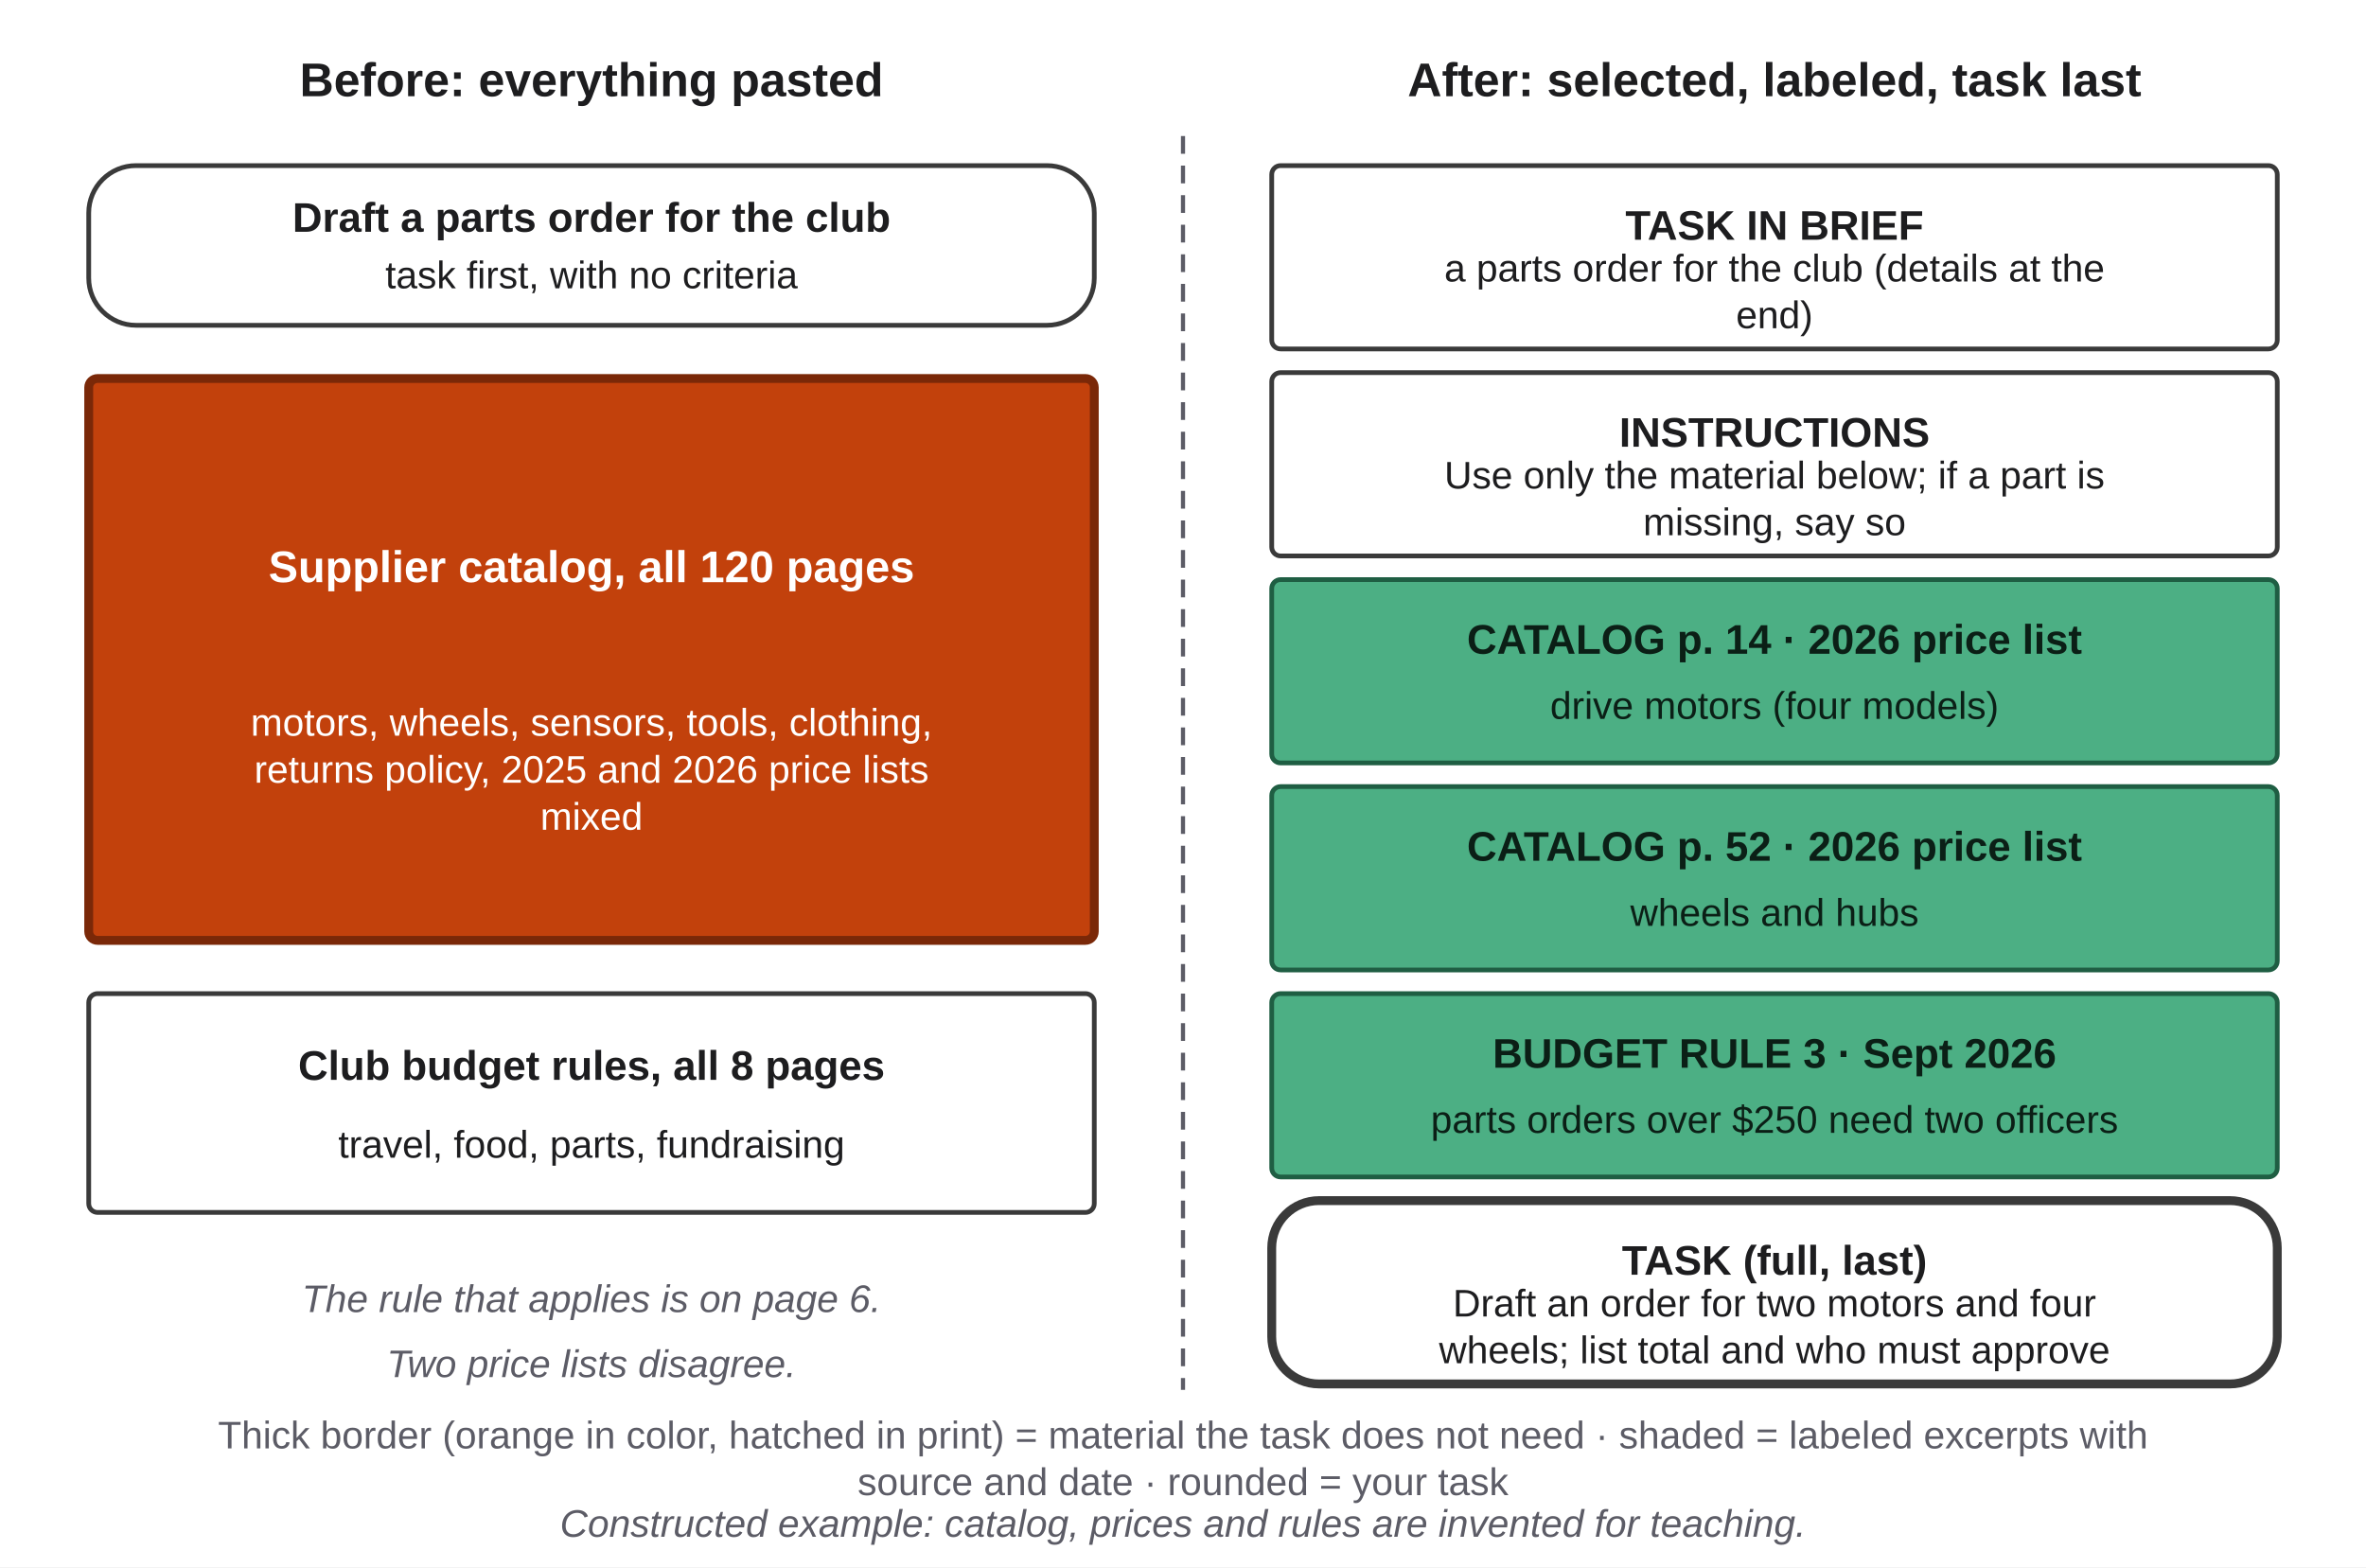
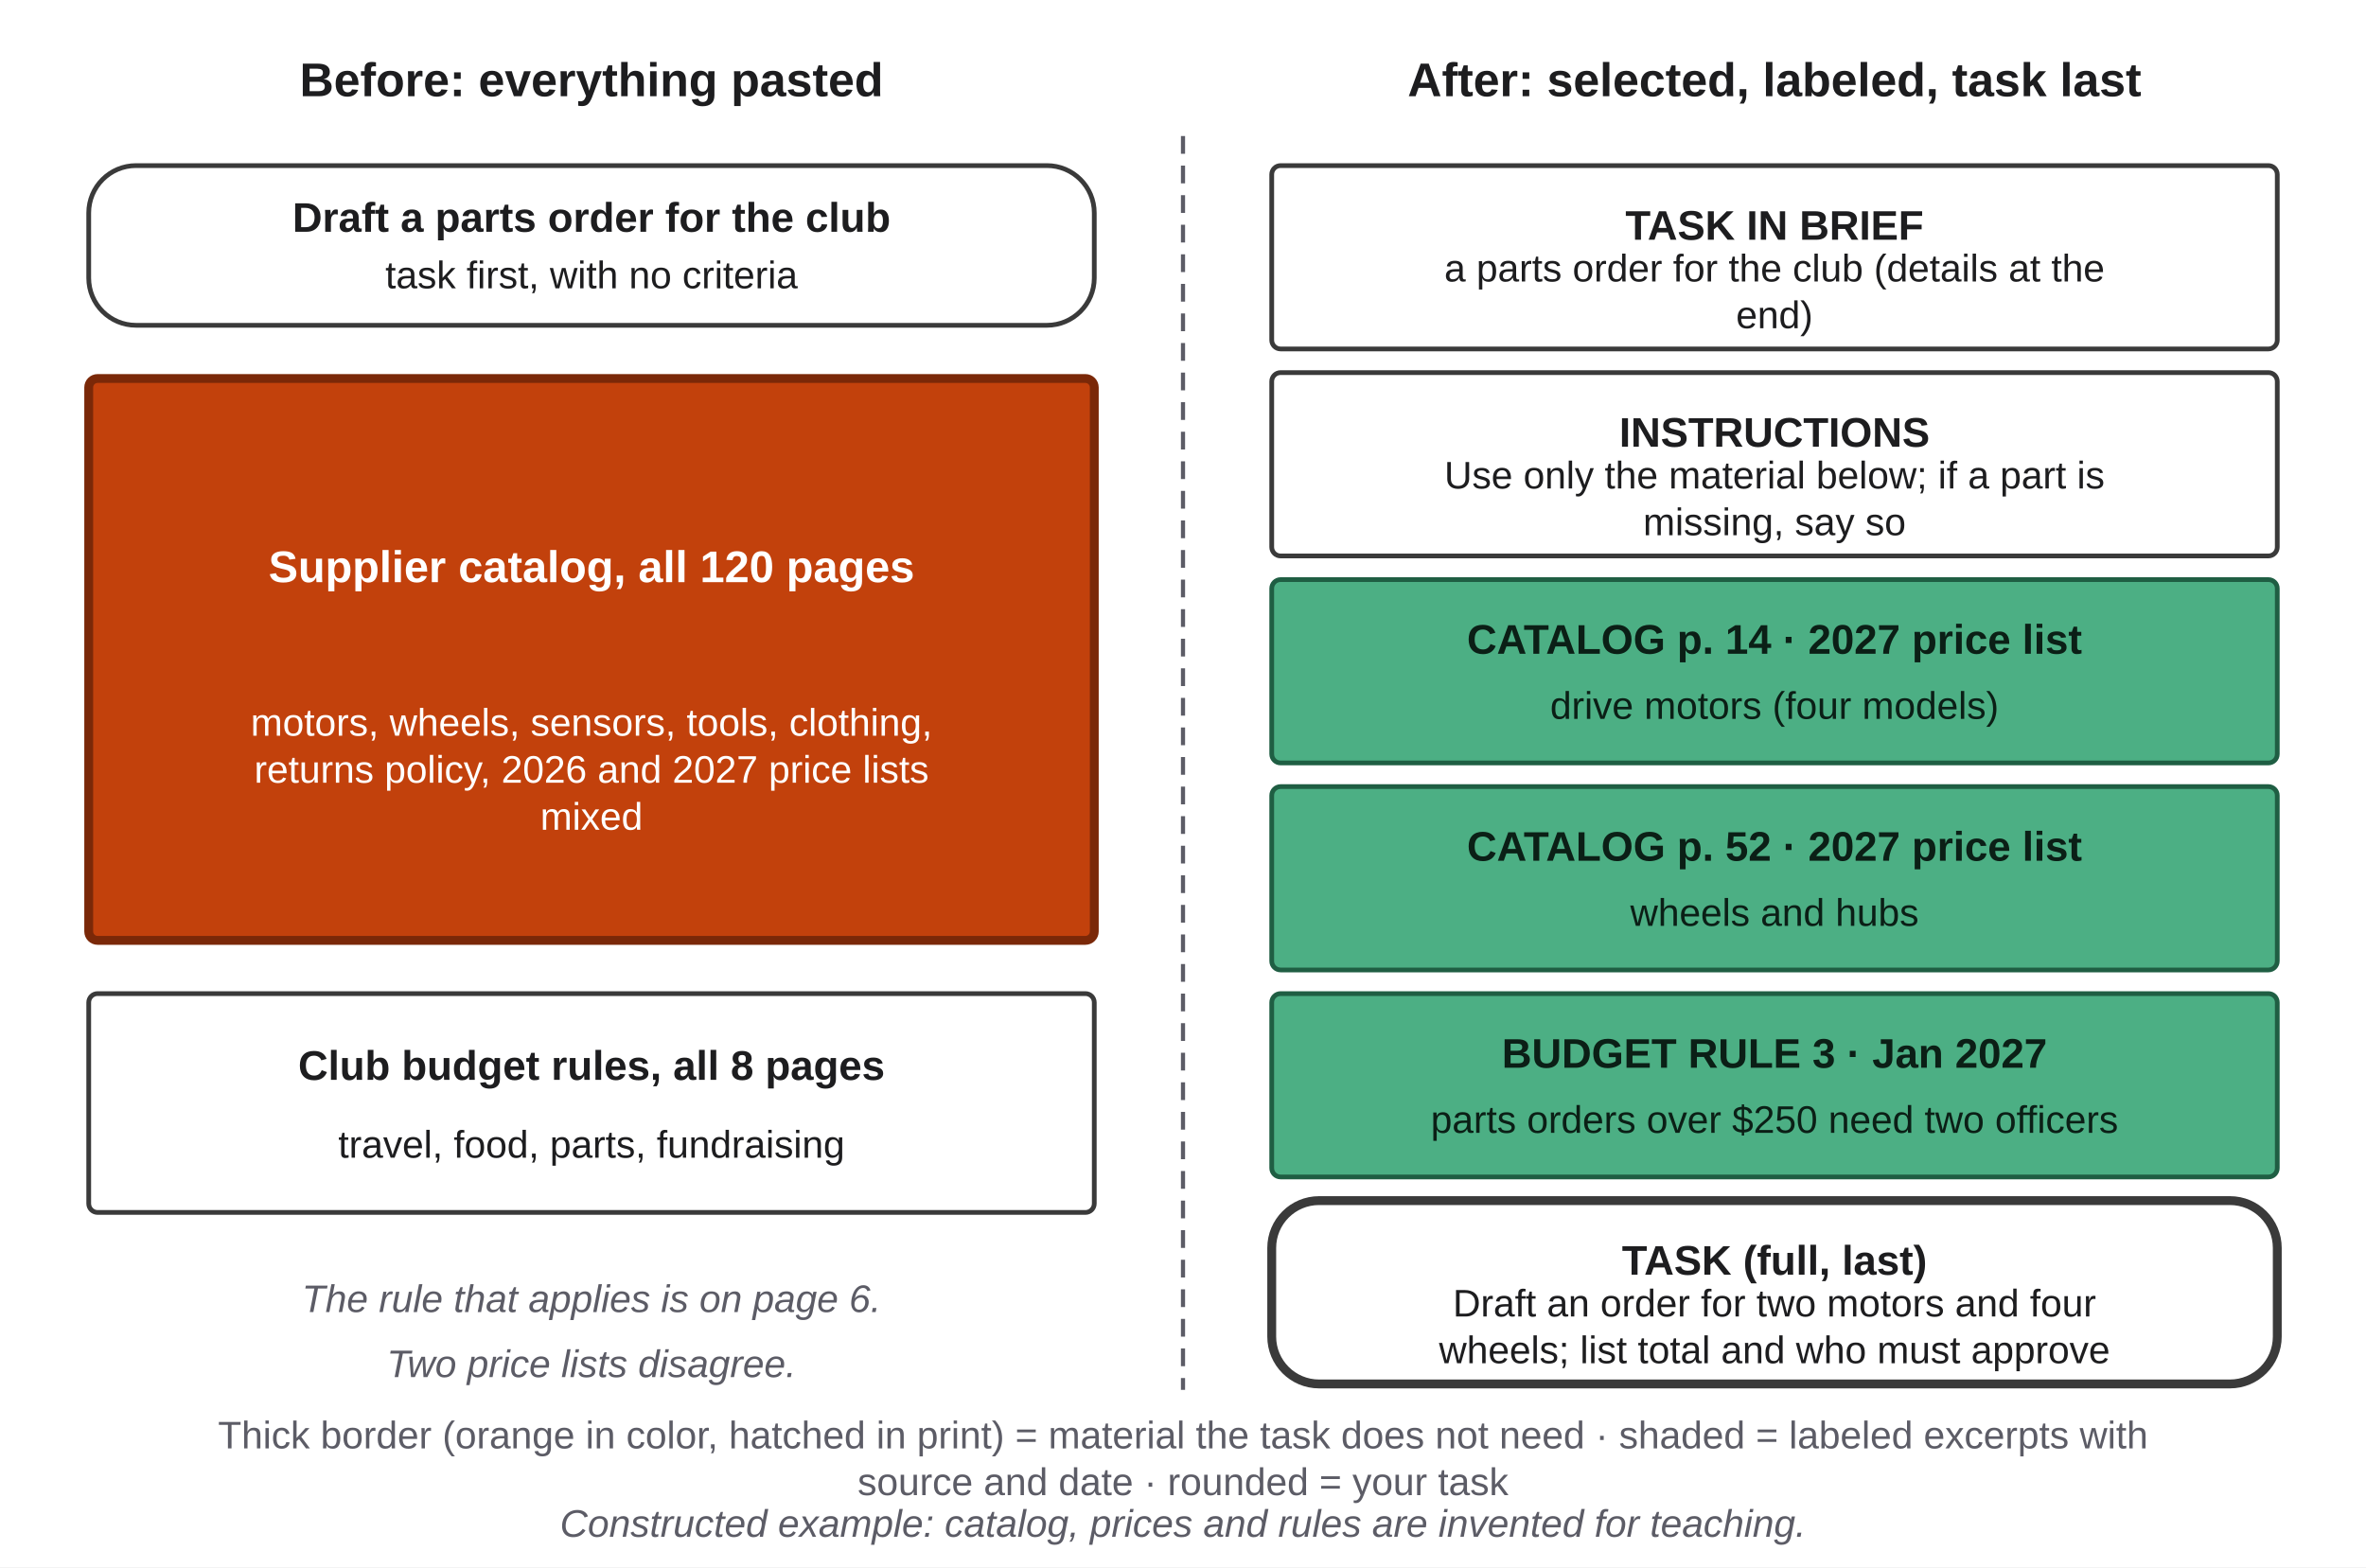
<svg xmlns="http://www.w3.org/2000/svg" viewBox="0 0 800 530" width="800" height="530" role="img" font-family="'Source Sans 3', 'Source Sans Pro', 'Helvetica Neue', Arial, sans-serif">
  <defs>
    <marker id="arrow-color" viewBox="0 0 10 10" refX="9" refY="5" markerWidth="7" markerHeight="7" orient="auto-start-reverse">
      <path d="M0,0 L10,5 L0,10 z" fill="#1D1D1F" />
    </marker>
    <pattern id="hatch" patternUnits="userSpaceOnUse" width="8" height="8" patternTransform="rotate(45)">
      <rect width="8" height="8" fill="#FFFFFF" />
      <line x1="0" y1="0" x2="0" y2="8" stroke="#9A9A9A" stroke-width="1.3" />
    </pattern>
    <pattern id="dots" patternUnits="userSpaceOnUse" width="7" height="7">
      <rect width="7" height="7" fill="#FFFFFF" />
      <circle cx="3.5" cy="3.5" r="1.2" fill="#000" />
    </pattern>
  </defs>
  <rect width="800" height="530" fill="#FFFFFF" />
  <text x="200.0" y="28.0" font-size="16" font-weight="700" text-anchor="middle" dominant-baseline="middle" fill="#1D1D1F" style="">Before: everything pasted</text>
  <text x="600.0" y="28.0" font-size="16" font-weight="700" text-anchor="middle" dominant-baseline="middle" fill="#1D1D1F" style="">After: selected, labeled, task last</text>
  <line x1="400" y1="46" x2="400" y2="470" stroke="#5C5C66" stroke-width="1.4" stroke-dasharray="6 4" />
  <rect x="30" y="56" width="340" height="54" rx="16" fill="#FFFFFF" stroke="#3A3A3A" stroke-width="1.6" />
  <text x="200.0" y="74.4" font-size="14" font-weight="600" text-anchor="middle" dominant-baseline="middle" fill="#1D1D1F" style="">Draft a parts order for the club</text>
  <text x="200.0" y="93.8" font-size="13" font-weight="normal" text-anchor="middle" dominant-baseline="middle" fill="#1D1D1F" style="">task first, with no criteria</text>
  <rect x="30" y="128" width="340" height="190" rx="3" fill="#C2410C" stroke="#7A2808" stroke-width="3" />
  <text x="200.0" y="192.6" font-size="15" font-weight="600" text-anchor="middle" dominant-baseline="middle" fill="#FFFFFF" style="">Supplier catalog, all 120 pages</text>
  <text x="200.0" y="245.1" font-size="13" font-weight="normal" text-anchor="middle" dominant-baseline="middle" fill="#FFFFFF" style="">motors, wheels, sensors, tools, clothing,</text>
-   <text x="200.0" y="261.0" font-size="13" font-weight="normal" text-anchor="middle" dominant-baseline="middle" fill="#FFFFFF" style="">returns policy, 2025 and 2026 price lists</text>
+   <text x="200.0" y="261.0" font-size="13" font-weight="normal" text-anchor="middle" dominant-baseline="middle" fill="#FFFFFF" style="">returns policy, 2026 and 2027 price lists</text>
  <text x="200.0" y="276.9" font-size="13" font-weight="normal" text-anchor="middle" dominant-baseline="middle" fill="#FFFFFF" style="">mixed</text>
  <rect x="30" y="336" width="340" height="74" rx="3" fill="#FFFFFF" stroke="#3A3A3A" stroke-width="1.6" />
  <text x="200.0" y="361.2" font-size="14" font-weight="600" text-anchor="middle" dominant-baseline="middle" fill="#1D1D1F" style="">Club budget rules, all 8 pages</text>
  <text x="200.0" y="387.8" font-size="13" font-weight="normal" text-anchor="middle" dominant-baseline="middle" fill="#1D1D1F" style="">travel, food, parts, fundraising</text>
  <text x="200.0" y="440.0" font-size="13" font-weight="normal" text-anchor="middle" dominant-baseline="middle" fill="#5C5C66" style="font-style:italic;">The rule that applies is on page 6.</text>
  <text x="200.0" y="462.0" font-size="13" font-weight="normal" text-anchor="middle" dominant-baseline="middle" fill="#5C5C66" style="font-style:italic;">Two price lists disagree.</text>
  <rect x="430" y="56" width="340" height="62" rx="3" fill="#FFFFFF" stroke="#3A3A3A" stroke-width="1.6" />
  <text x="600.0" y="77.1" font-size="14" font-weight="600" text-anchor="middle" dominant-baseline="middle" fill="#1D1D1F" style="">TASK IN BRIEF</text>
  <text x="600.0" y="91.5" font-size="13" font-weight="normal" text-anchor="middle" dominant-baseline="middle" fill="#1D1D1F" style="">a parts order for the club (details at the</text>
  <text x="600.0" y="107.3" font-size="13" font-weight="normal" text-anchor="middle" dominant-baseline="middle" fill="#1D1D1F" style="">end)</text>
  <rect x="430" y="126" width="340" height="62" rx="3" fill="#FFFFFF" stroke="#3A3A3A" stroke-width="1.6" />
  <text x="600.0" y="147.1" font-size="14" font-weight="600" text-anchor="middle" dominant-baseline="middle" fill="#1D1D1F" style="">INSTRUCTIONS</text>
  <text x="600.0" y="161.5" font-size="13" font-weight="normal" text-anchor="middle" dominant-baseline="middle" fill="#1D1D1F" style="">Use only the material below; if a part is</text>
  <text x="600.0" y="177.3" font-size="13" font-weight="normal" text-anchor="middle" dominant-baseline="middle" fill="#1D1D1F" style="">missing, say so</text>
  <rect x="430" y="196" width="340" height="62" rx="3" fill="#4CAF84" stroke="#1F5E43" stroke-width="1.6" />
-   <text x="600.0" y="217.1" font-size="14" font-weight="600" text-anchor="middle" dominant-baseline="middle" fill="#0B1F16" style="">CATALOG p. 14 · 2026 price list</text>
+   <text x="600.0" y="217.1" font-size="14" font-weight="600" text-anchor="middle" dominant-baseline="middle" fill="#0B1F16" style="">CATALOG p. 14 · 2027 price list</text>
  <text x="600.0" y="239.4" font-size="13" font-weight="normal" text-anchor="middle" dominant-baseline="middle" fill="#0B1F16" style="">drive motors (four models)</text>
  <rect x="430" y="266" width="340" height="62" rx="3" fill="#4CAF84" stroke="#1F5E43" stroke-width="1.6" />
-   <text x="600.0" y="287.1" font-size="14" font-weight="600" text-anchor="middle" dominant-baseline="middle" fill="#0B1F16" style="">CATALOG p. 52 · 2026 price list</text>
+   <text x="600.0" y="287.1" font-size="14" font-weight="600" text-anchor="middle" dominant-baseline="middle" fill="#0B1F16" style="">CATALOG p. 52 · 2027 price list</text>
  <text x="600.0" y="309.4" font-size="13" font-weight="normal" text-anchor="middle" dominant-baseline="middle" fill="#0B1F16" style="">wheels and hubs</text>
  <rect x="430" y="336" width="340" height="62" rx="3" fill="#4CAF84" stroke="#1F5E43" stroke-width="1.6" />
-   <text x="600.0" y="357.1" font-size="14" font-weight="600" text-anchor="middle" dominant-baseline="middle" fill="#0B1F16" style="">BUDGET RULE 3 · Sept 2026</text>
+   <text x="600.0" y="357.1" font-size="14" font-weight="600" text-anchor="middle" dominant-baseline="middle" fill="#0B1F16" style="">BUDGET RULE 3 · Jan 2027</text>
  <text x="600.0" y="379.4" font-size="13" font-weight="normal" text-anchor="middle" dominant-baseline="middle" fill="#0B1F16" style="">parts orders over $250 need two officers</text>
  <rect x="430" y="406" width="340" height="62" rx="16" fill="#FFFFFF" stroke="#3A3A3A" stroke-width="3" />
  <text x="600.0" y="427.1" font-size="14" font-weight="600" text-anchor="middle" dominant-baseline="middle" fill="#1D1D1F" style="">TASK (full, last)</text>
  <text x="600.0" y="441.5" font-size="13" font-weight="normal" text-anchor="middle" dominant-baseline="middle" fill="#1D1D1F" style="">Draft an order for two motors and four</text>
  <text x="600.0" y="457.3" font-size="13" font-weight="normal" text-anchor="middle" dominant-baseline="middle" fill="#1D1D1F" style="">wheels; list total and who must approve</text>
  <text x="400.0" y="486.1" font-size="13" font-weight="normal" text-anchor="middle" dominant-baseline="middle" fill="#5C5C66" style="">Thick border (orange in color, hatched in print) = material the task does not need · shaded = labeled excerpts with</text>
  <text x="400.0" y="501.9" font-size="13" font-weight="normal" text-anchor="middle" dominant-baseline="middle" fill="#5C5C66" style="">source and date · rounded = your task</text>
  <text x="400.0" y="516.0" font-size="13" font-weight="normal" text-anchor="middle" dominant-baseline="middle" fill="#5C5C66" style="font-style:italic;">Constructed example: catalog, prices and rules are invented for teaching.</text>
</svg>
